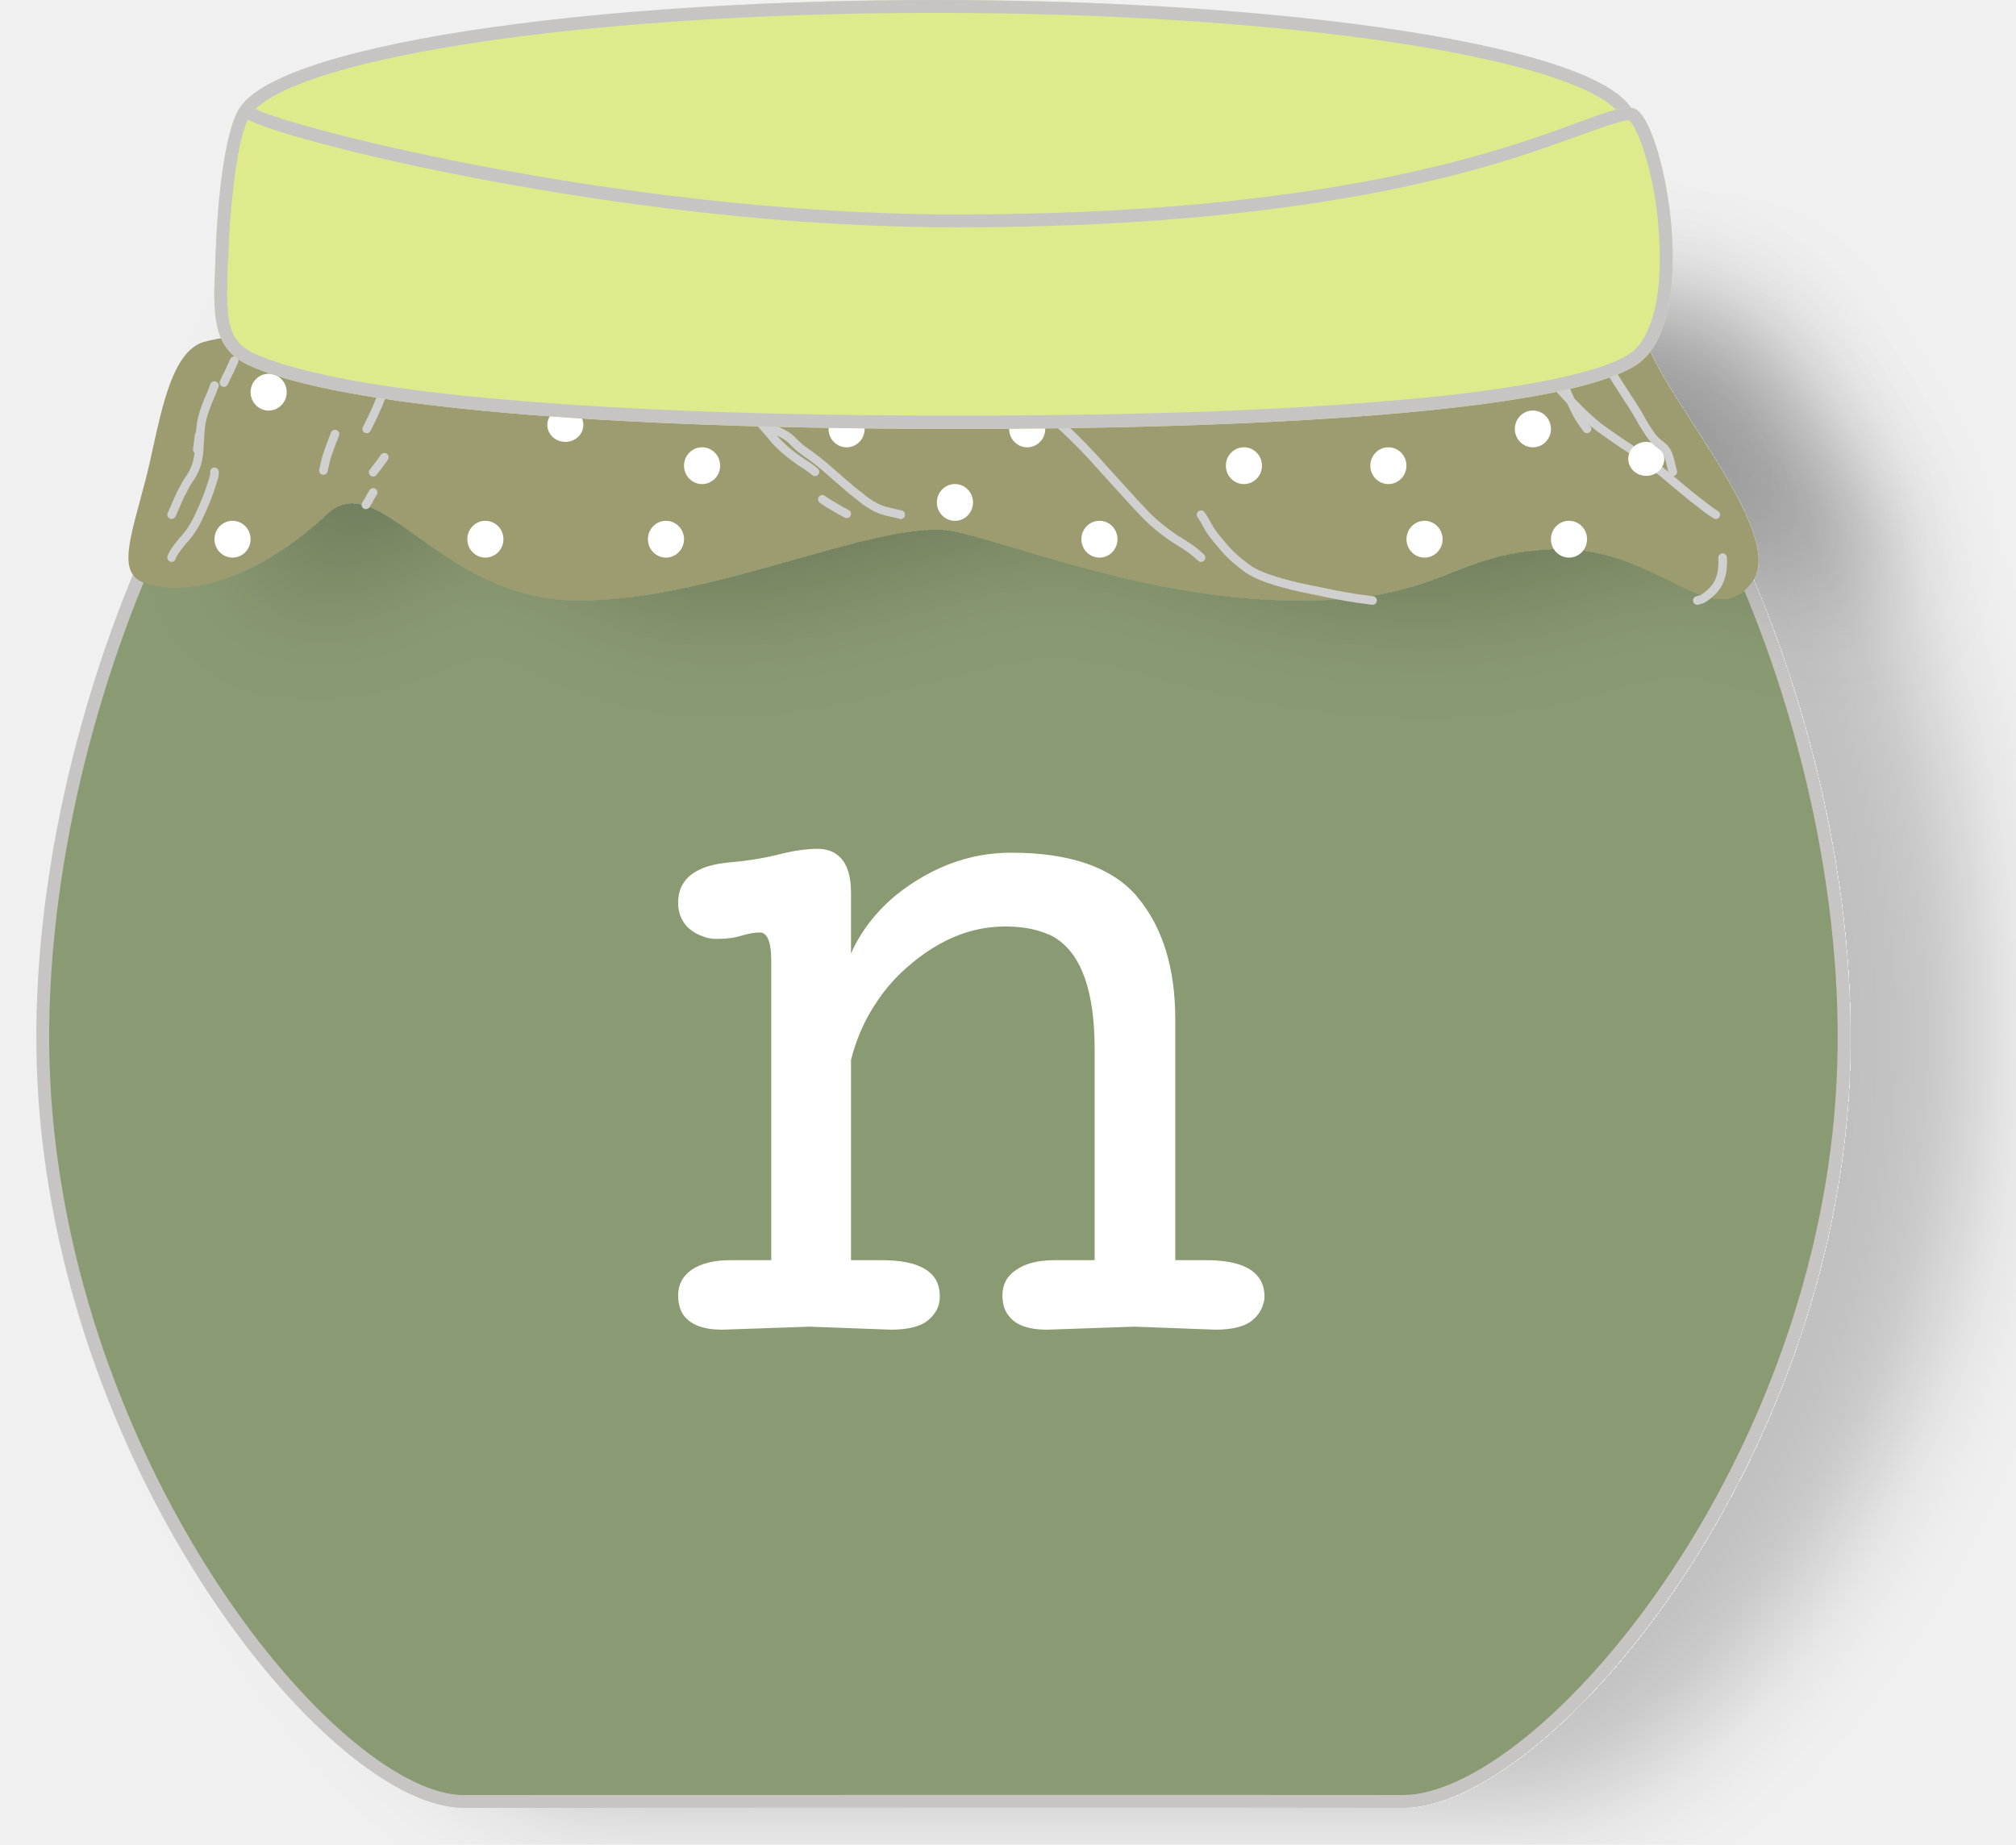
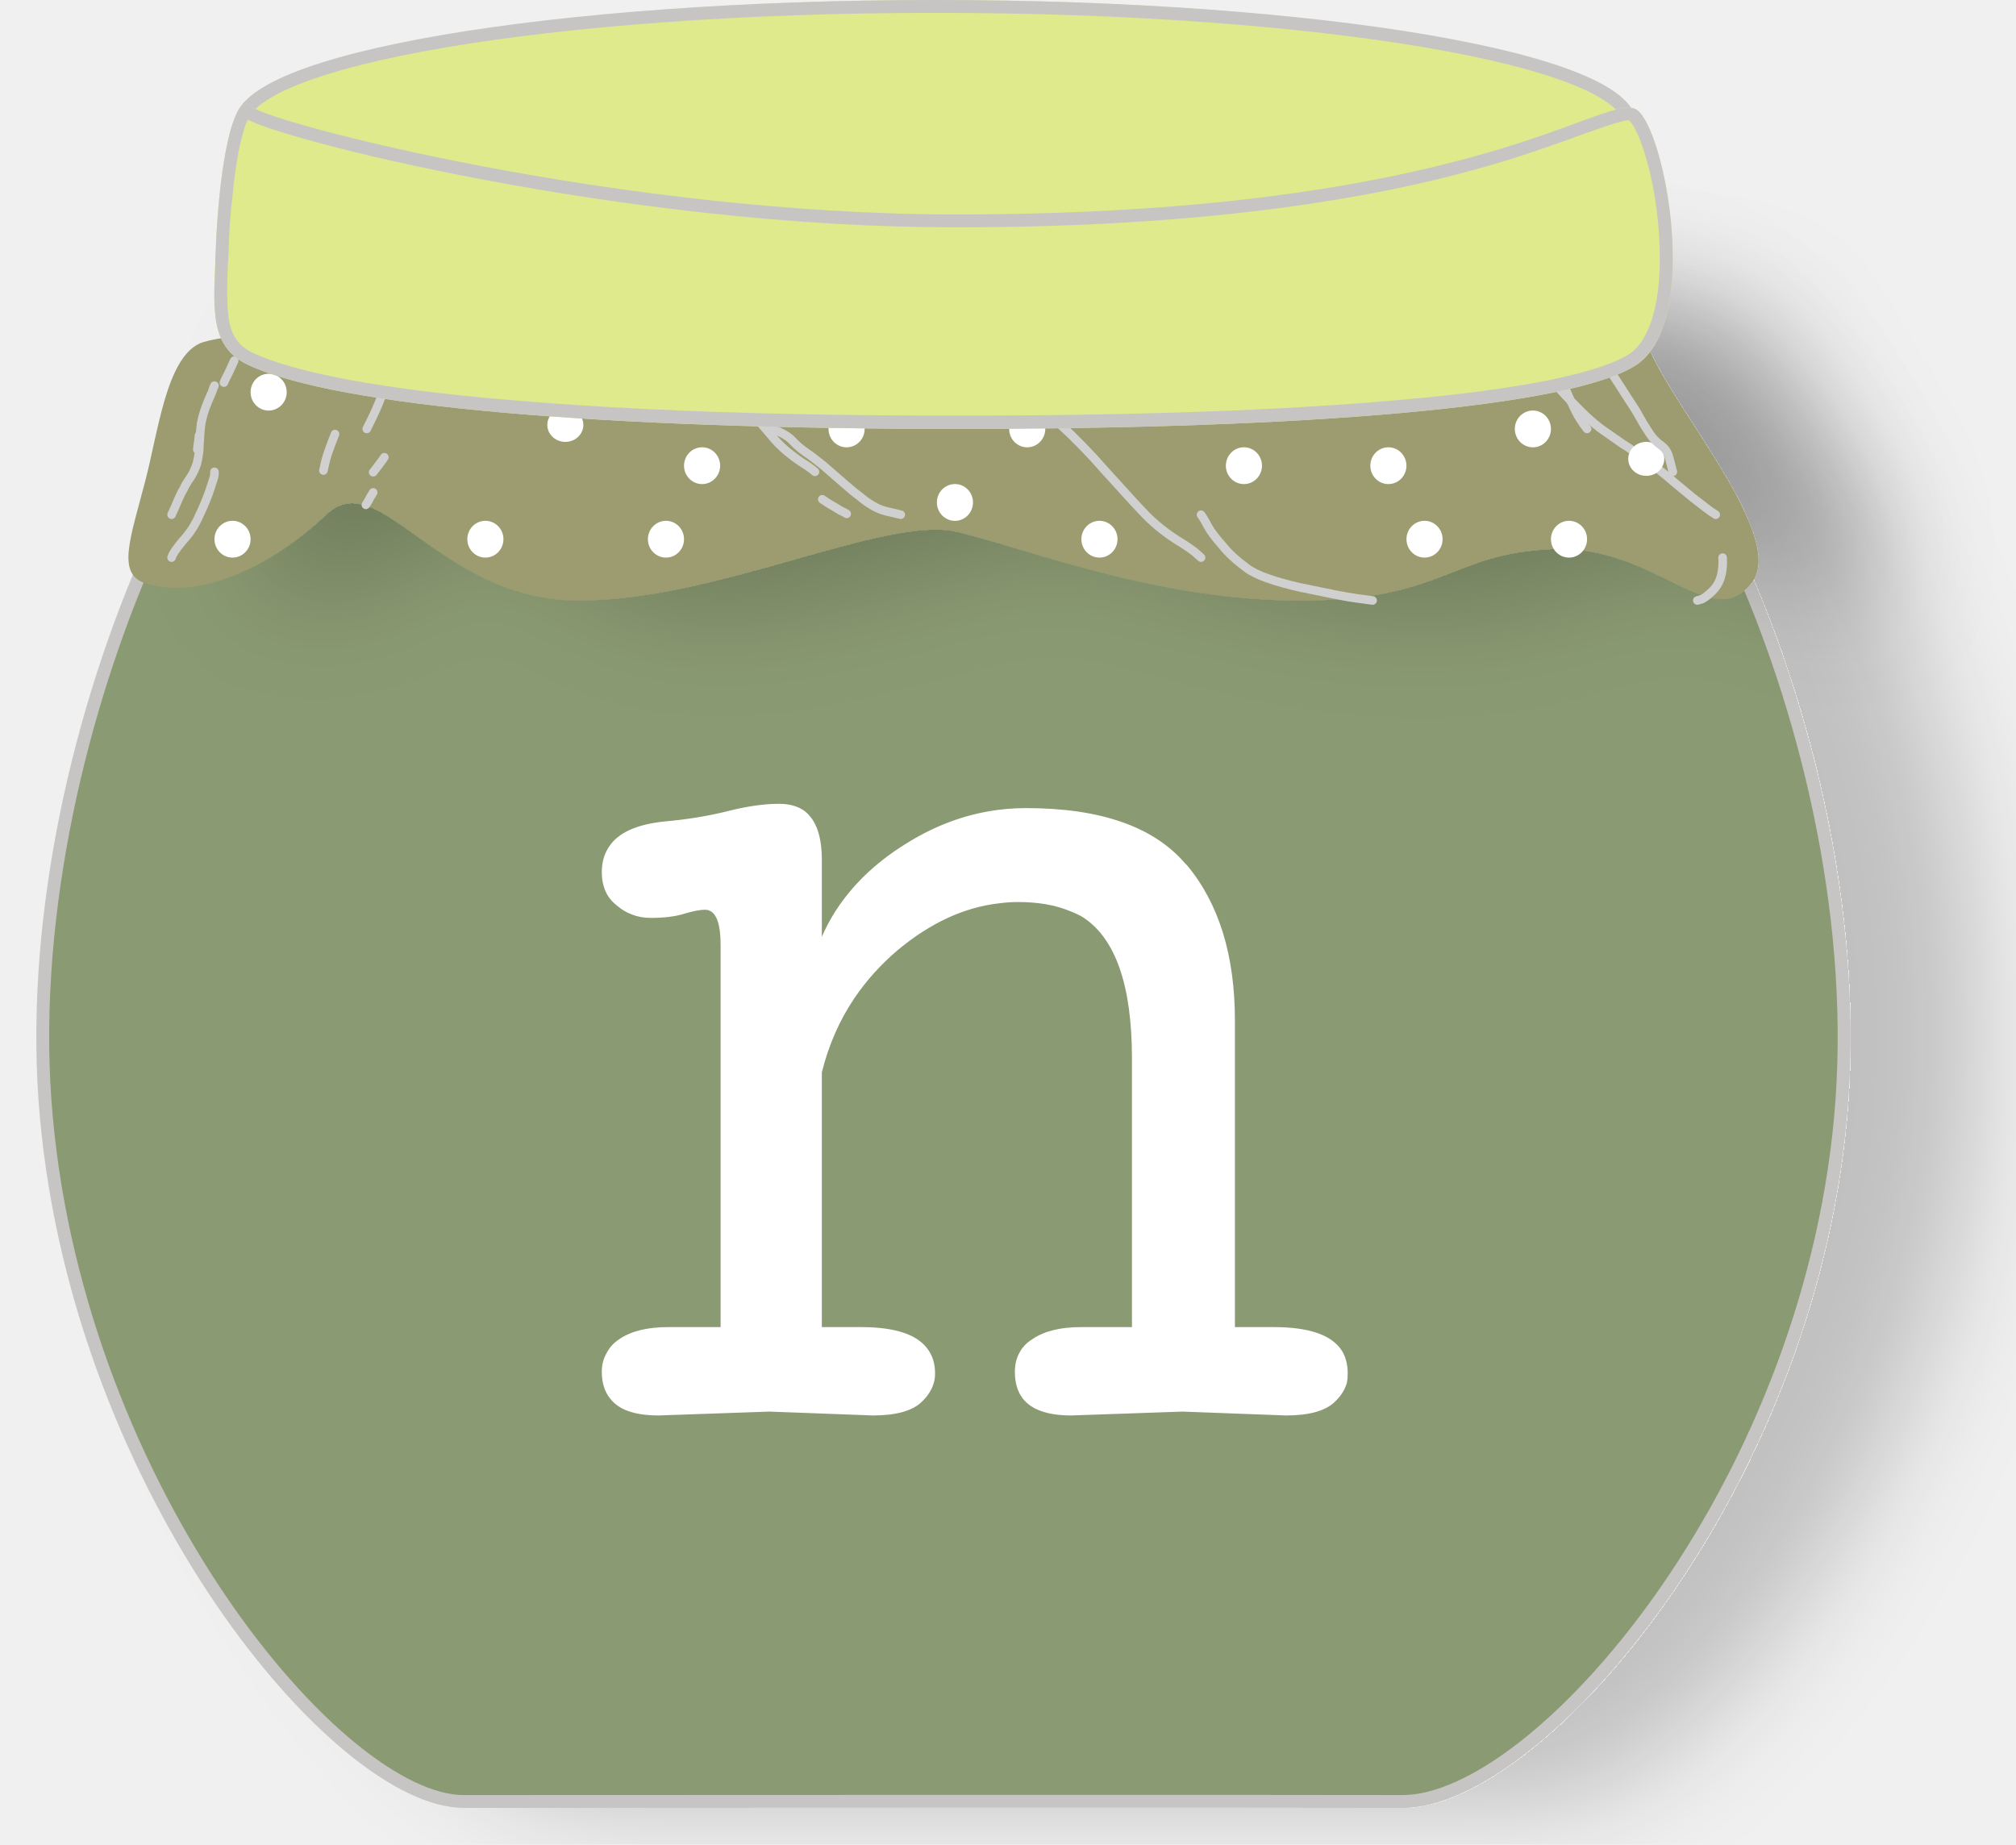
<svg xmlns="http://www.w3.org/2000/svg" width="47" height="43" viewBox="0 0 47 43" fill="none">
  <defs>
-     <filter id="filter_76_894_dd" x="-0.152" y="2.85" width="50.303" height="43.3" filterUnits="userSpaceOnUse" color-interpolation-filters="sRGB">
+     <filter id="filter_76_894_dd" x="-0.151" y="2.85" width="50.303" height="43.3" filterUnits="userSpaceOnUse" color-interpolation-filters="sRGB">
      <feFlood flood-opacity="0" result="BackgroundImageFix" />
      <feColorMatrix in="SourceAlpha" type="matrix" values="0 0 0 0 0 0 0 0 0 0 0 0 0 0 0 0 0 0 127 0" result="hardAlpha" />
      <feOffset dx="3" dy="0" />
      <feGaussianBlur stdDeviation="1.333" />
      <feComposite in2="hardAlpha" operator="out" k2="-1" k3="1" />
      <feColorMatrix type="matrix" values="0 0 0 0 0 0 0 0 0 0 0 0 0 0 0 0 0 0 0.2 0" />
      <feBlend mode="normal" in2="BackgroundImageFix" result="effect_dropShadow_1" />
      <feBlend mode="normal" in="SourceGraphic" in2="effect_dropShadow_1" result="shape" />
    </filter>
    <filter id="filter_76_896_dd" x="2" y="3" width="46" height="15" filterUnits="userSpaceOnUse" color-interpolation-filters="sRGB">
      <feFlood flood-opacity="0" result="BackgroundImageFix" />
      <feColorMatrix in="SourceAlpha" type="matrix" values="0 0 0 0 0 0 0 0 0 0 0 0 0 0 0 0 0 0 127 0" result="hardAlpha" />
      <feOffset dx="3" dy="0" />
      <feGaussianBlur stdDeviation="1.333" />
      <feComposite in2="hardAlpha" operator="out" k2="-1" k3="1" />
      <feColorMatrix type="matrix" values="0 0 0 0 0 0 0 0 0 0 0 0 0 0 0 0 0 0 0.2 0" />
      <feBlend mode="normal" in2="BackgroundImageFix" result="effect_dropShadow_1" />
      <feBlend mode="normal" in="SourceGraphic" in2="effect_dropShadow_1" result="shape" />
    </filter>
    <clipPath id="clip76_893">
      <rect id="Banka-krugN" width="47" height="43" fill="white" fill-opacity="0" />
    </clipPath>
  </defs>
  <rect id="Banka-krugN" width="47" height="43" fill="#FFFFFF" fill-opacity="0" />
  <g clip-path="url(#clip76_893)">
    <g filter="url(#filter_76_894_dd)">
      <path id="body" d="M8.37 6.99C9.85 6.99 15.06 6.99 21.02 6.99C26.86 6.99 33.44 6.99 35.13 6.99C38.54 6.99 43.71 17.29 42.91 26.04C42.12 34.79 35.85 42 32.7 42C29.55 41.99 13.73 42 10.81 42C7.89 42 1.87 34.79 1.08 26.04C0.28 17.29 5.45 6.99 8.37 6.99Z" fill="#8A9A72" fill-opacity="1" fill-rule="evenodd" />
      <path id="body" d="M10.81 42C7.89 42 1.87 34.79 1.08 26.04C0.28 17.29 5.45 6.99 8.37 6.99C9.85 6.99 15.06 6.99 21.02 6.99C26.86 6.99 33.44 6.99 35.13 6.99C38.54 6.99 43.71 17.29 42.91 26.04C42.12 34.79 35.85 42 32.7 42C29.55 41.99 13.73 42 10.81 42Z" stroke="#C7C4C4" stroke-opacity="1" stroke-width="0.3" />
    </g>
-     <path id="n" d="M15.95 30.68Q16.2 31 16.84 31L18.88 30.93L20.77 31Q21.4 31 21.66 30.76Q21.84 30.6 21.89 30.4Q21.91 30.32 21.91 30.23Q21.91 29.99 21.81 29.82Q21.53 29.38 20.56 29.38L19.84 29.38L19.84 24.71Q20.03 23.96 20.44 23.36Q20.76 22.87 21.23 22.48Q22.12 21.73 23.09 21.62Q23.26 21.6 23.43 21.6Q23.99 21.6 24.38 21.76Q24.5 21.8 24.61 21.87Q25.52 22.45 25.52 24.46L25.52 29.38L24.59 29.38Q24.02 29.38 23.7 29.6Q23.53 29.71 23.45 29.86Q23.37 30.01 23.37 30.2Q23.37 30.5 23.52 30.68Q23.76 31 24.41 31L26.45 30.93L28.34 31Q28.96 31 29.22 30.76Q29.4 30.6 29.45 30.4Q29.48 30.32 29.48 30.23Q29.48 29.99 29.37 29.82Q29.09 29.38 28.12 29.38L27.4 29.38L27.4 23.77Q27.4 21.98 26.53 20.93Q26.51 20.91 26.5 20.89Q25.62 19.88 23.58 19.88Q23.22 19.88 22.87 19.94Q22.08 20.08 21.35 20.54Q20.54 21.05 20.08 21.78Q19.94 22 19.84 22.23L19.84 20.82Q19.84 20.17 19.52 19.93Q19.34 19.79 19.06 19.79Q18.65 19.79 18.12 19.93Q17.58 20.06 16.97 20.11Q16.17 20.19 15.92 20.61Q15.81 20.79 15.81 21.05Q15.81 21.29 15.92 21.47Q15.98 21.58 16.08 21.66Q16.21 21.77 16.36 21.82Q16.52 21.89 16.7 21.89Q17.06 21.89 17.3 21.81Q17.55 21.74 17.7 21.74Q17.75 21.74 17.78 21.75Q17.98 21.84 17.98 22.38L17.98 29.38L17.03 29.38Q16.46 29.38 16.13 29.6Q15.97 29.71 15.89 29.86Q15.81 30.01 15.81 30.2Q15.81 30.5 15.95 30.68Z" fill="#FFFFFF" fill-opacity="1" fill-rule="evenodd" />
+     <path id="n" d="M14.22 32.6Q14.52 33 15.35 33L17.94 32.91L20.35 33Q21.14 33 21.47 32.7Q21.7 32.49 21.77 32.24Q21.8 32.14 21.8 32.02Q21.8 31.72 21.66 31.5Q21.31 30.94 20.08 30.94L19.16 30.94L19.16 25Q19.4 24.04 19.92 23.27Q20.34 22.65 20.93 22.15Q22.07 21.2 23.29 21.06Q23.51 21.03 23.73 21.03Q24.44 21.03 24.94 21.24Q25.1 21.3 25.24 21.38Q26.39 22.12 26.39 24.68L26.39 30.94L25.2 30.94Q24.48 30.94 24.07 31.22Q23.86 31.35 23.76 31.55Q23.66 31.74 23.66 31.98Q23.66 32.36 23.84 32.6Q24.15 33 24.97 33L27.57 32.91L29.98 33Q30.77 33 31.1 32.7Q31.33 32.49 31.4 32.24Q31.42 32.14 31.42 32.02Q31.42 31.72 31.29 31.5Q30.94 30.94 29.7 30.94L28.79 30.94L28.79 23.79Q28.79 21.52 27.68 20.18Q27.66 20.16 27.63 20.13Q26.52 18.84 23.92 18.84Q23.46 18.84 23.02 18.92Q22.02 19.1 21.09 19.69Q20.05 20.34 19.46 21.27Q19.29 21.54 19.16 21.84L19.16 20.05Q19.16 19.22 18.76 18.91Q18.53 18.74 18.16 18.74Q17.64 18.74 16.97 18.91Q16.29 19.08 15.51 19.15Q14.49 19.25 14.18 19.77Q14.03 20.01 14.03 20.33Q14.03 20.65 14.17 20.88Q14.25 21.01 14.38 21.11Q14.54 21.25 14.73 21.32Q14.93 21.4 15.17 21.4Q15.62 21.4 15.93 21.31Q16.25 21.21 16.44 21.21Q16.5 21.21 16.54 21.23Q16.8 21.34 16.8 22.03L16.8 30.94L15.58 30.94Q14.85 30.94 14.44 31.22Q14.24 31.35 14.14 31.55Q14.03 31.74 14.03 31.98Q14.03 32.36 14.22 32.6Z" fill="#FFFFFF" fill-opacity="1" fill-rule="evenodd" />
    <g filter="url(#filter_76_896_dd)">
      <path id="Прямоугольник 37" d="M4.65 8.01C6.34 7.21 38.31 6.41 38.31 7.61C38.31 8.8 41.78 12.4 40.83 13.6C39.88 14.79 38.62 12.7 36.2 12.8C33.78 12.9 33.68 14 30.31 14C26.95 14 24 12.8 22.32 12.4C20.64 12 16.75 14 13.49 14C10.23 14 8.86 10.8 7.6 12C6.33 13.2 4.65 14 3.39 13.6C2.71 13.38 3.04 12.55 3.39 11.2C3.69 10.05 3.88 8.37 4.65 8.01Z" fill="#9D9B70" fill-opacity="1" fill-rule="evenodd" />
    </g>
    <ellipse id="Эллипс 16" cx="25.632" cy="12.571" rx="0.421" ry="0.429" fill="#FFFFFF" fill-opacity="1" />
    <ellipse id="Эллипс 16" cx="33.211" cy="7.429" rx="0.421" ry="0.429" fill="#FFFFFF" fill-opacity="1" />
    <ellipse id="Эллипс 16" cx="35.737" cy="10" rx="0.421" ry="0.429" fill="#FFFFFF" fill-opacity="1" />
    <ellipse id="Эллипс 16" cx="36.579" cy="12.571" rx="0.421" ry="0.429" fill="#FFFFFF" fill-opacity="1" />
    <ellipse id="Эллипс 16" cx="32.368" cy="10.857" rx="0.421" ry="0.429" fill="#FFFFFF" fill-opacity="1" />
    <ellipse id="Эллипс 16" cx="33.211" cy="12.571" rx="0.421" ry="0.429" fill="#FFFFFF" fill-opacity="1" />
    <ellipse id="Эллипс 16" cx="29" cy="10.857" rx="0.421" ry="0.429" fill="#FFFFFF" fill-opacity="1" />
    <ellipse id="Эллипс 16" cx="31.526" cy="8.286" rx="0.421" ry="0.429" fill="#FFFFFF" fill-opacity="1" />
    <ellipse id="Эллипс 16" cx="28.158" cy="8.286" rx="0.421" ry="0.429" fill="#FFFFFF" fill-opacity="1" />
    <ellipse id="Эллипс 16" cx="22.263" cy="11.714" rx="0.421" ry="0.429" fill="#FFFFFF" fill-opacity="1" />
    <ellipse id="Эллипс 16" cx="23.948" cy="10" rx="0.421" ry="0.429" fill="#FFFFFF" fill-opacity="1" />
    <ellipse id="Эллипс 16" cx="19.737" cy="10" rx="0.421" ry="0.429" fill="#FFFFFF" fill-opacity="1" />
    <ellipse id="Эллипс 16" cx="21.421" cy="7.429" rx="0.421" ry="0.429" fill="#FFFFFF" fill-opacity="1" />
    <ellipse id="Эллипс 16" cx="16.368" cy="8.286" rx="0.421" ry="0.429" fill="#FFFFFF" fill-opacity="1" />
    <ellipse id="Эллипс 16" cx="16.368" cy="10.857" rx="0.421" ry="0.429" fill="#FFFFFF" fill-opacity="1" />
    <ellipse id="Эллипс 16" cx="15.526" cy="12.571" rx="0.421" ry="0.429" fill="#FFFFFF" fill-opacity="1" />
    <ellipse id="Эллипс 16" cx="11.316" cy="12.571" rx="0.421" ry="0.429" fill="#FFFFFF" fill-opacity="1" />
    <ellipse id="Эллипс 16" cx="10.474" cy="8.286" rx="0.421" ry="0.429" fill="#FFFFFF" fill-opacity="1" />
    <ellipse id="Эллипс 16" cx="5.421" cy="12.571" rx="0.421" ry="0.429" fill="#FFFFFF" fill-opacity="1" />
    <ellipse id="Эллипс 16" cx="6.263" cy="9.143" rx="0.421" ry="0.429" fill="#FFFFFF" fill-opacity="1" />
    <path id="Форма 56" d="M5 8.99L4.97 9.06C4.96 9.11 4.91 9.21 4.84 9.38C4.77 9.55 4.72 9.71 4.69 9.87C4.67 10.02 4.66 10.19 4.65 10.36C4.65 10.54 4.62 10.68 4.59 10.81C4.55 10.93 4.5 11.04 4.44 11.13C4.37 11.23 4.32 11.31 4.28 11.4C4.23 11.48 4.19 11.57 4.15 11.66C4.11 11.76 4.06 11.87 4 12" stroke="#D0D0D0" stroke-opacity="1" stroke-width="0.2" stroke-linecap="round" />
    <path id="Форма 57" d="M5 11L5 11.06C5 11.1 4.96 11.22 4.9 11.4C4.84 11.58 4.76 11.78 4.65 12.01C4.55 12.24 4.42 12.44 4.26 12.61C4.11 12.79 4.02 12.92 4 13" stroke="#D0D0D0" stroke-opacity="1" stroke-width="0.2" stroke-linecap="round" />
    <path id="Форма 58" d="M4.6 10.48L4.61 10.39C4.62 10.33 4.63 10.25 4.64 10.15" stroke="#D0D0D0" stroke-opacity="1" stroke-width="0.2" stroke-linecap="round" />
    <path id="Форма 59" d="M5.22 8.92L5.27 8.81C5.31 8.74 5.37 8.61 5.46 8.41" stroke="#D0D0D0" stroke-opacity="1" stroke-width="0.2" stroke-linecap="round" />
    <path id="Форма 60" d="M7.54 10.97L7.58 10.79C7.6 10.68 7.68 10.45 7.81 10.12" stroke="#D0D0D0" stroke-opacity="1" stroke-width="0.2" stroke-linecap="round" />
    <path id="Форма 61" d="M9.19 7.99L9.17 8.18C9.15 8.31 9.11 8.48 9.06 8.7C9.01 8.92 8.94 9.12 8.87 9.3C8.8 9.49 8.69 9.72 8.55 10" stroke="#D0D0D0" stroke-opacity="1" stroke-width="0.2" stroke-linecap="round" />
    <path id="Форма 62" d="M8.53 11.77L8.58 11.69C8.61 11.63 8.65 11.56 8.7 11.48" stroke="#D0D0D0" stroke-opacity="1" stroke-width="0.2" stroke-linecap="round" />
    <path id="Форма 63" d="M8.96 10.66L8.92 10.72C8.89 10.76 8.82 10.86 8.7 11.01" stroke="#D0D0D0" stroke-opacity="1" stroke-width="0.2" stroke-linecap="round" />
    <path id="Форма 64" d="M21 12L20.92 11.98C20.87 11.97 20.79 11.95 20.66 11.92C20.54 11.89 20.43 11.84 20.33 11.78C20.23 11.72 20.13 11.65 20.04 11.57C19.94 11.5 19.81 11.39 19.65 11.25C19.49 11.11 19.33 10.97 19.19 10.85C19.04 10.73 18.9 10.62 18.78 10.54C18.65 10.45 18.54 10.35 18.46 10.26C18.37 10.17 18.22 10.08 18 10" stroke="#D0D0D0" stroke-opacity="1" stroke-width="0.2" stroke-linecap="round" />
    <path id="Форма 65" d="M17 7.99L17.05 8.02C17.08 8.04 17.16 8.07 17.28 8.12C17.39 8.17 17.49 8.24 17.57 8.33C17.64 8.43 17.7 8.53 17.75 8.63C17.79 8.73 17.87 8.85 18 8.99" stroke="#D0D0D0" stroke-opacity="1" stroke-width="0.2" stroke-linecap="round" />
    <path id="Форма 66" d="M19.74 11.98L19.67 11.94C19.62 11.92 19.55 11.88 19.44 11.81C19.33 11.75 19.24 11.69 19.17 11.64" stroke="#D0D0D0" stroke-opacity="1" stroke-width="0.2" stroke-linecap="round" />
    <path id="Форма 67" d="M19 11L18.94 10.95C18.9 10.92 18.82 10.86 18.69 10.78C18.57 10.7 18.45 10.61 18.33 10.51C18.21 10.41 18.09 10.29 17.97 10.14C17.84 9.99 17.73 9.86 17.64 9.75C17.54 9.64 17.35 9.47 17.07 9.23C16.78 8.99 16.54 8.82 16.35 8.72C16.16 8.63 15.98 8.55 15.81 8.49C15.64 8.43 15.5 8.35 15.38 8.26C15.27 8.16 15.14 8.08 15 7.99" stroke="#D0D0D0" stroke-opacity="1" stroke-width="0.2" stroke-linecap="round" />
    <path id="Форма 71" d="M39.57 14L39.64 13.98C39.7 13.97 39.78 13.91 39.89 13.81C40 13.71 40.08 13.59 40.12 13.44C40.16 13.3 40.17 13.15 40.16 13" stroke="#D0D0D0" stroke-opacity="1" stroke-width="0.2" stroke-linecap="round" />
    <path id="Форма 72" d="M40 12L39.94 11.96C39.9 11.94 39.74 11.82 39.46 11.6C39.19 11.38 38.99 11.21 38.86 11.1C38.73 10.99 38.56 10.86 38.36 10.71C38.15 10.56 37.98 10.44 37.83 10.35C37.69 10.25 37.54 10.15 37.4 10.05C37.25 9.95 37.09 9.81 36.9 9.63C36.72 9.45 36.54 9.27 36.37 9.08C36.2 8.9 35.99 8.71 35.75 8.52C35.51 8.34 35.26 8.16 35 7.99" stroke="#D0D0D0" stroke-opacity="1" stroke-width="0.2" stroke-linecap="round" />
    <ellipse id="Эллипс 16" cx="38.38" cy="10.698" rx="0.42" ry="0.396" fill="#FFFFFF" fill-opacity="1" />
    <path id="Форма 73" d="M36 7.99L36.01 8.04C36.02 8.08 36.05 8.15 36.1 8.26C36.16 8.38 36.22 8.51 36.29 8.65C36.37 8.8 36.44 8.95 36.52 9.12C36.59 9.29 36.66 9.44 36.73 9.58C36.8 9.72 36.89 9.86 37 10" stroke="#D0D0D0" stroke-opacity="1" stroke-width="0.2" stroke-linecap="round" />
    <path id="Форма 74" d="M37 7.99L37.04 8.01C37.07 8.03 37.12 8.08 37.19 8.16C37.26 8.24 37.33 8.33 37.39 8.43C37.46 8.52 37.53 8.62 37.59 8.72C37.65 8.82 37.73 8.94 37.82 9.08C37.91 9.22 37.99 9.35 38.06 9.45C38.13 9.56 38.19 9.66 38.25 9.77C38.31 9.88 38.38 9.99 38.46 10.11C38.53 10.22 38.62 10.31 38.72 10.38C38.81 10.44 38.88 10.54 38.91 10.66C38.95 10.79 38.97 10.9 39 11" stroke="#D0D0D0" stroke-opacity="1" stroke-width="0.2" stroke-linecap="round" />
    <path id="Форма 75" d="M24.3 6.99L24.38 7.08C24.43 7.13 24.55 7.27 24.74 7.49C24.92 7.71 25.06 7.88 25.17 7.99" stroke="#D0D0D0" stroke-opacity="1" stroke-width="0.2" stroke-linecap="round" />
    <path id="Форма 76" d="M26.14 8.99L26.12 8.94C26.11 8.91 26.04 8.79 25.91 8.58C25.79 8.38 25.64 8.18 25.46 7.99" stroke="#D0D0D0" stroke-opacity="1" stroke-width="0.2" stroke-linecap="round" />
    <path id="Форма 77" d="M25.77 7.03L25.81 7.09C25.84 7.13 25.92 7.24 26.05 7.43C26.17 7.61 26.26 7.78 26.3 7.93" stroke="#D0D0D0" stroke-opacity="1" stroke-width="0.2" stroke-linecap="round" />
    <path id="Форма 78" d="M12.51 7.99L12.51 8.08C12.51 8.14 12.5 8.28 12.47 8.51C12.44 8.73 12.39 8.9 12.34 8.99" stroke="#D0D0D0" stroke-opacity="1" stroke-width="0.2" stroke-linecap="round" />
    <path id="Форма 79" d="M32 14L31.63 13.95C31.39 13.92 30.96 13.83 30.33 13.7C29.71 13.56 29.28 13.41 29.06 13.24C28.83 13.07 28.64 12.9 28.49 12.71C28.33 12.53 28.22 12.38 28.16 12.27C28.11 12.17 28.05 12.07 28 12" stroke="#D0D0D0" stroke-opacity="1" stroke-width="0.2" stroke-linecap="round" />
    <path id="Форма 80" d="M28 13L27.9 12.91C27.84 12.85 27.67 12.73 27.39 12.56C27.12 12.38 26.86 12.17 26.63 11.92C26.39 11.67 26.11 11.35 25.76 10.97C25.42 10.58 25.07 10.22 24.7 9.88C24.33 9.55 23.99 9.19 23.67 8.81C23.35 8.42 23.12 8.15 23 7.99" stroke="#D0D0D0" stroke-opacity="1" stroke-width="0.2" stroke-linecap="round" />
    <ellipse id="Эллипс 16" cx="13.18" cy="9.906" rx="0.42" ry="0.396" fill="#FFFFFF" fill-opacity="1" />
    <ellipse id="Эллипс 17" cx="21.807" cy="2.917" rx="16.354" ry="2.917" fill="#DEEA8B" fill-opacity="1" />
    <ellipse id="Эллипс 17" cx="21.807" cy="2.917" rx="16.204" ry="2.767" stroke="#C7C4C4" stroke-opacity="1" stroke-width="0.3" />
    <path id="Прямоугольник 38" d="M5.87 2.49C6.29 2.86 14.41 5 22.3 5C34.44 5 37.48 2.09 38.16 2.56C38.83 3.04 39.65 7.5 38.16 8.5C36.66 9.5 30.4 10 22.3 10C14.2 10 7.88 9.5 5.77 8.5C4.85 8.06 4.98 7.12 5.03 5.83C5.09 4.15 5.39 2.08 5.87 2.49Z" fill="#DEEA8B" fill-opacity="1" fill-rule="evenodd" />
    <path id="Прямоугольник 38" d="M5.87 2.49C6.29 2.86 14.41 5 22.3 5C30.96 5 34.99 3.52 36.83 2.84C37.57 2.57 37.96 2.43 38.16 2.56C38.83 3.04 39.65 7.5 38.16 8.5C36.66 9.5 30.4 10 22.3 10C14.2 10 7.88 9.5 5.77 8.5C4.93 8.1 4.97 7.29 5.02 6.17C5.02 6.06 5.02 5.95 5.03 5.83C5.09 4.15 5.39 2.08 5.87 2.49ZM38.59 7.15C38.47 7.69 38.27 8.06 37.99 8.25C37.65 8.47 37.04 8.67 36.13 8.86C35.23 9.04 34.08 9.2 32.68 9.32C29.92 9.57 26.46 9.69 22.3 9.69C18.16 9.69 14.66 9.57 11.82 9.32C10.37 9.2 9.15 9.04 8.16 8.86C7.15 8.67 6.39 8.46 5.9 8.23C5.74 8.15 5.62 8.06 5.53 7.94C5.45 7.84 5.39 7.7 5.35 7.54C5.32 7.38 5.3 7.18 5.3 6.95C5.29 6.79 5.3 6.54 5.31 6.18C5.32 6.03 5.33 5.92 5.33 5.84C5.34 5.41 5.37 4.98 5.42 4.57C5.46 4.13 5.52 3.75 5.58 3.44C5.65 3.14 5.71 2.92 5.78 2.79C6.03 2.92 6.58 3.1 7.43 3.33C8.54 3.63 9.81 3.91 11.23 4.18C12.97 4.51 14.71 4.77 16.43 4.96C18.51 5.19 20.46 5.3 22.3 5.3C26.06 5.3 29.36 5.02 32.18 4.47C33.2 4.27 34.17 4.03 35.09 3.75C35.61 3.59 36.22 3.38 36.93 3.12C37.59 2.88 37.94 2.78 37.98 2.81C38.02 2.84 38.08 2.92 38.14 3.05C38.22 3.2 38.29 3.4 38.36 3.63C38.52 4.16 38.62 4.73 38.67 5.36C38.72 6.05 38.7 6.65 38.59 7.15Z" fill="#C7C4C4" fill-opacity="1" fill-rule="evenodd" />
  </g>
</svg>
